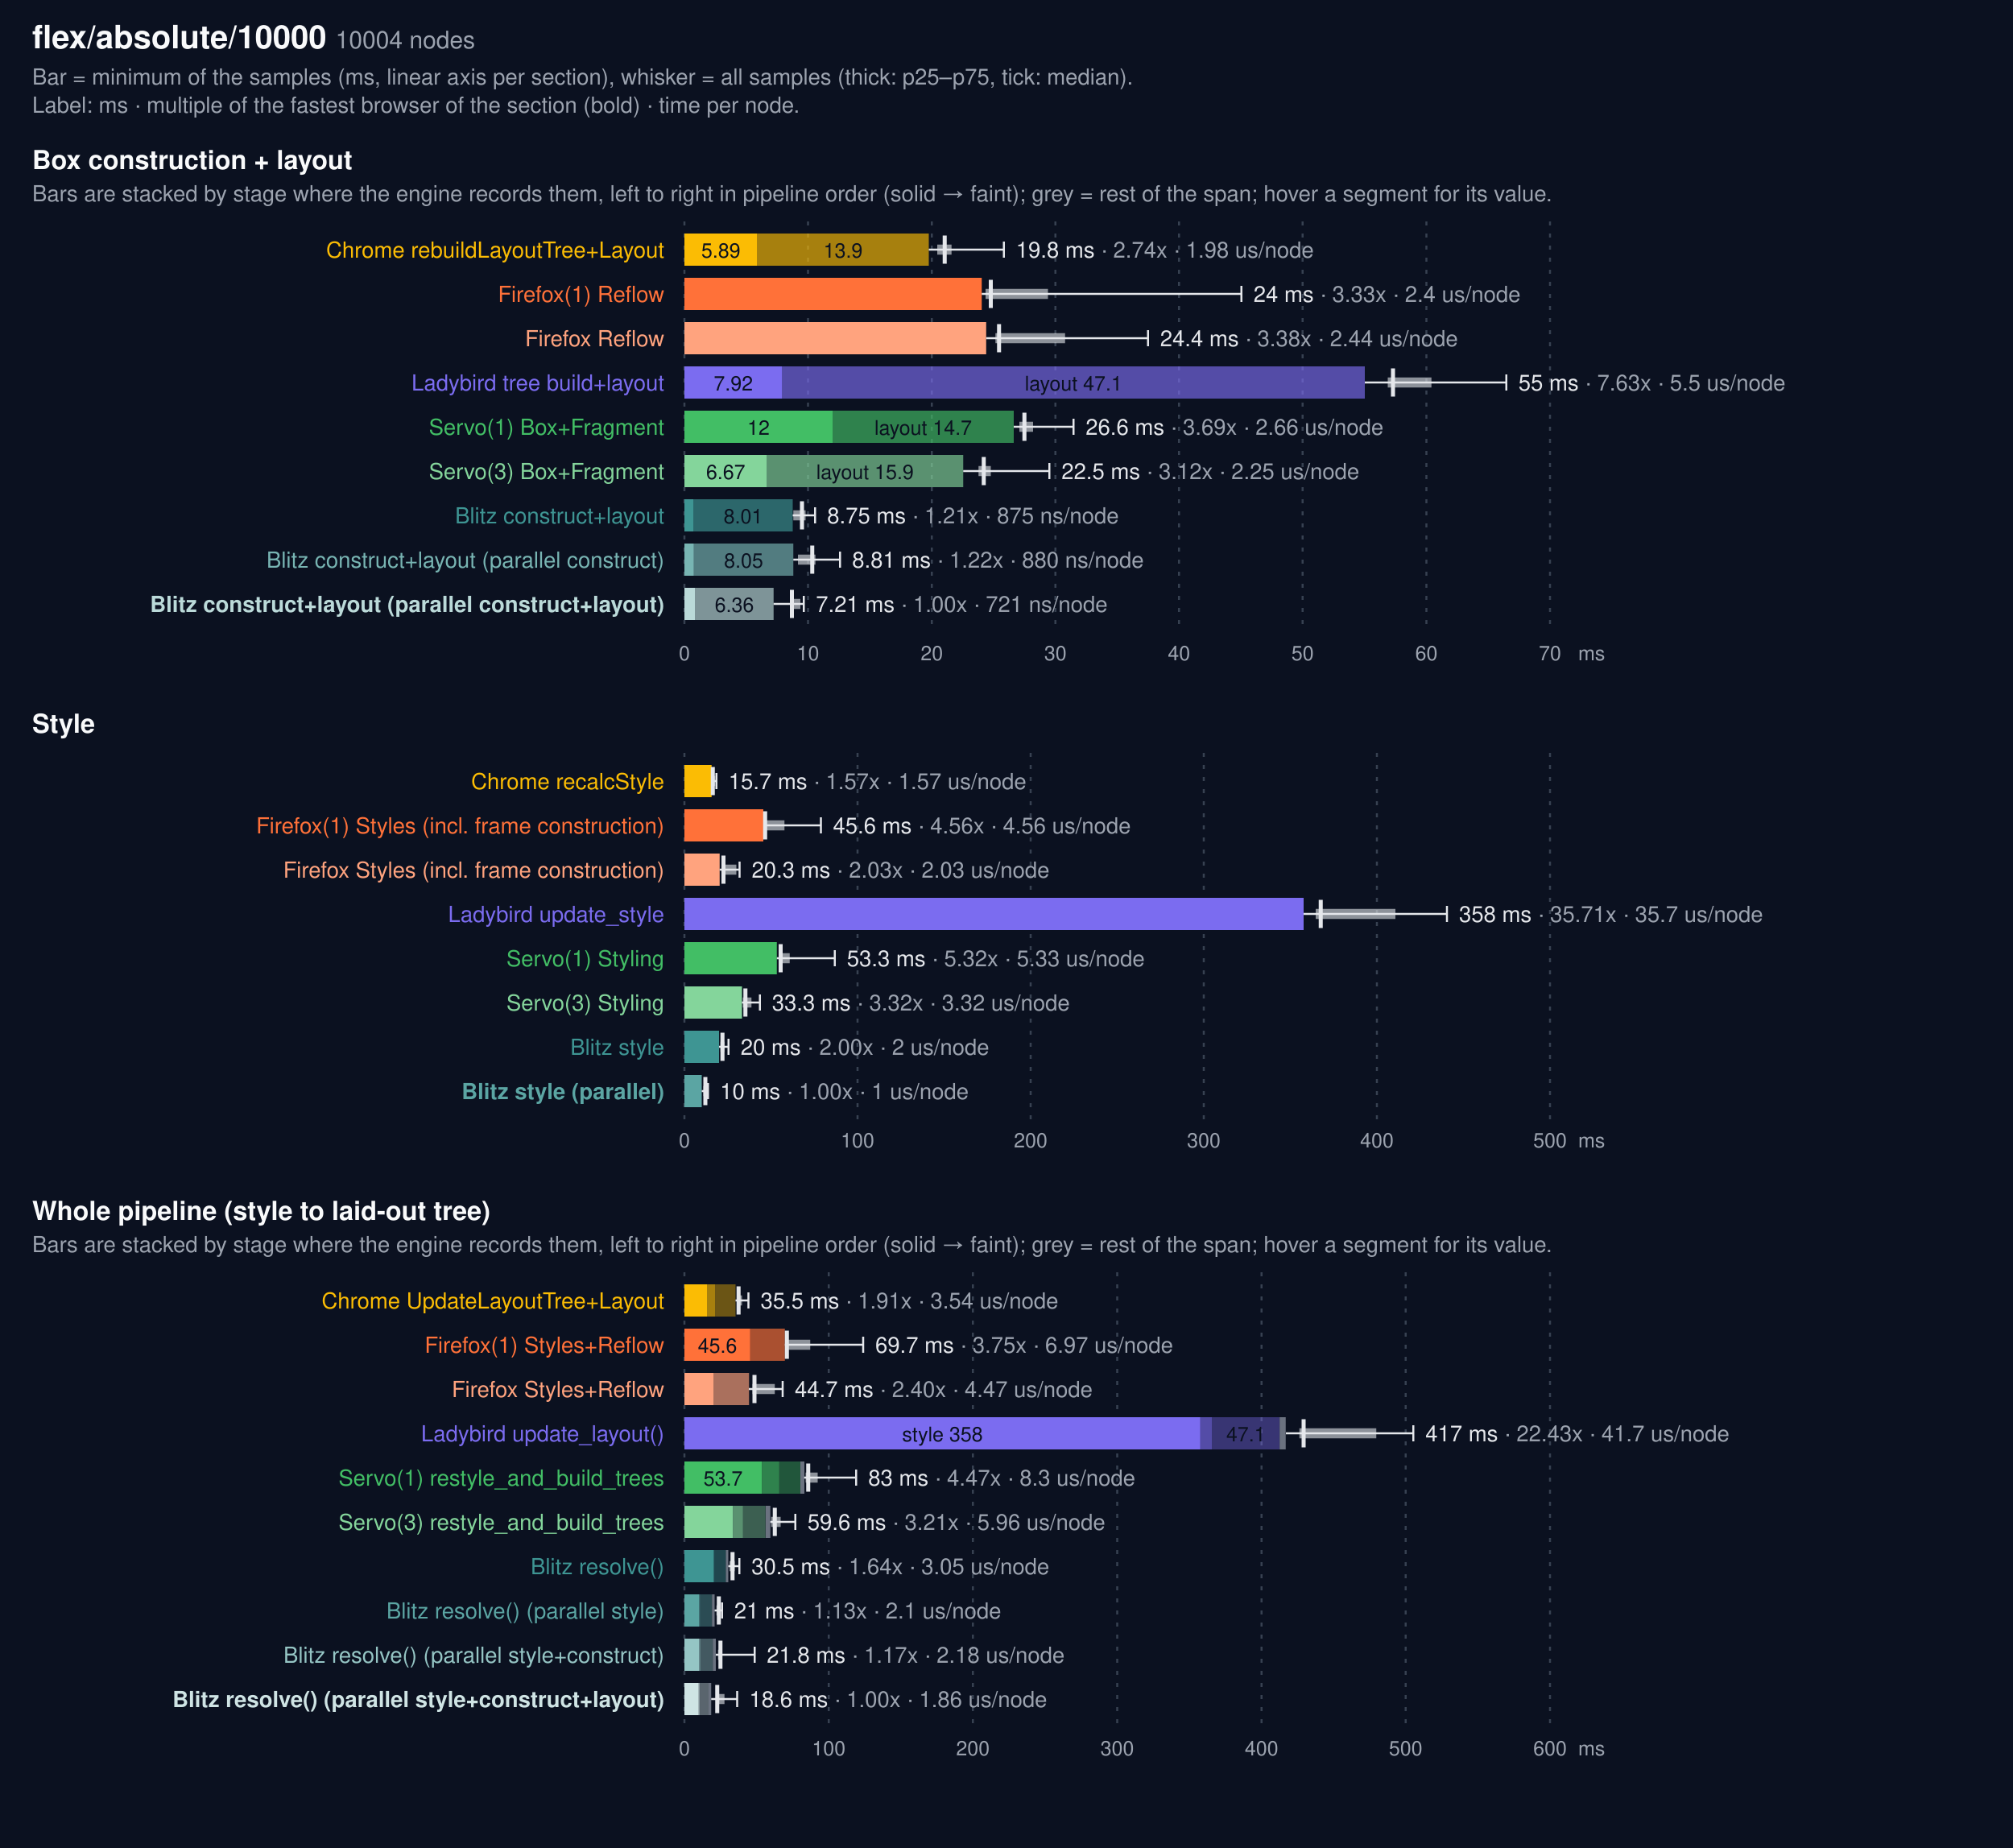
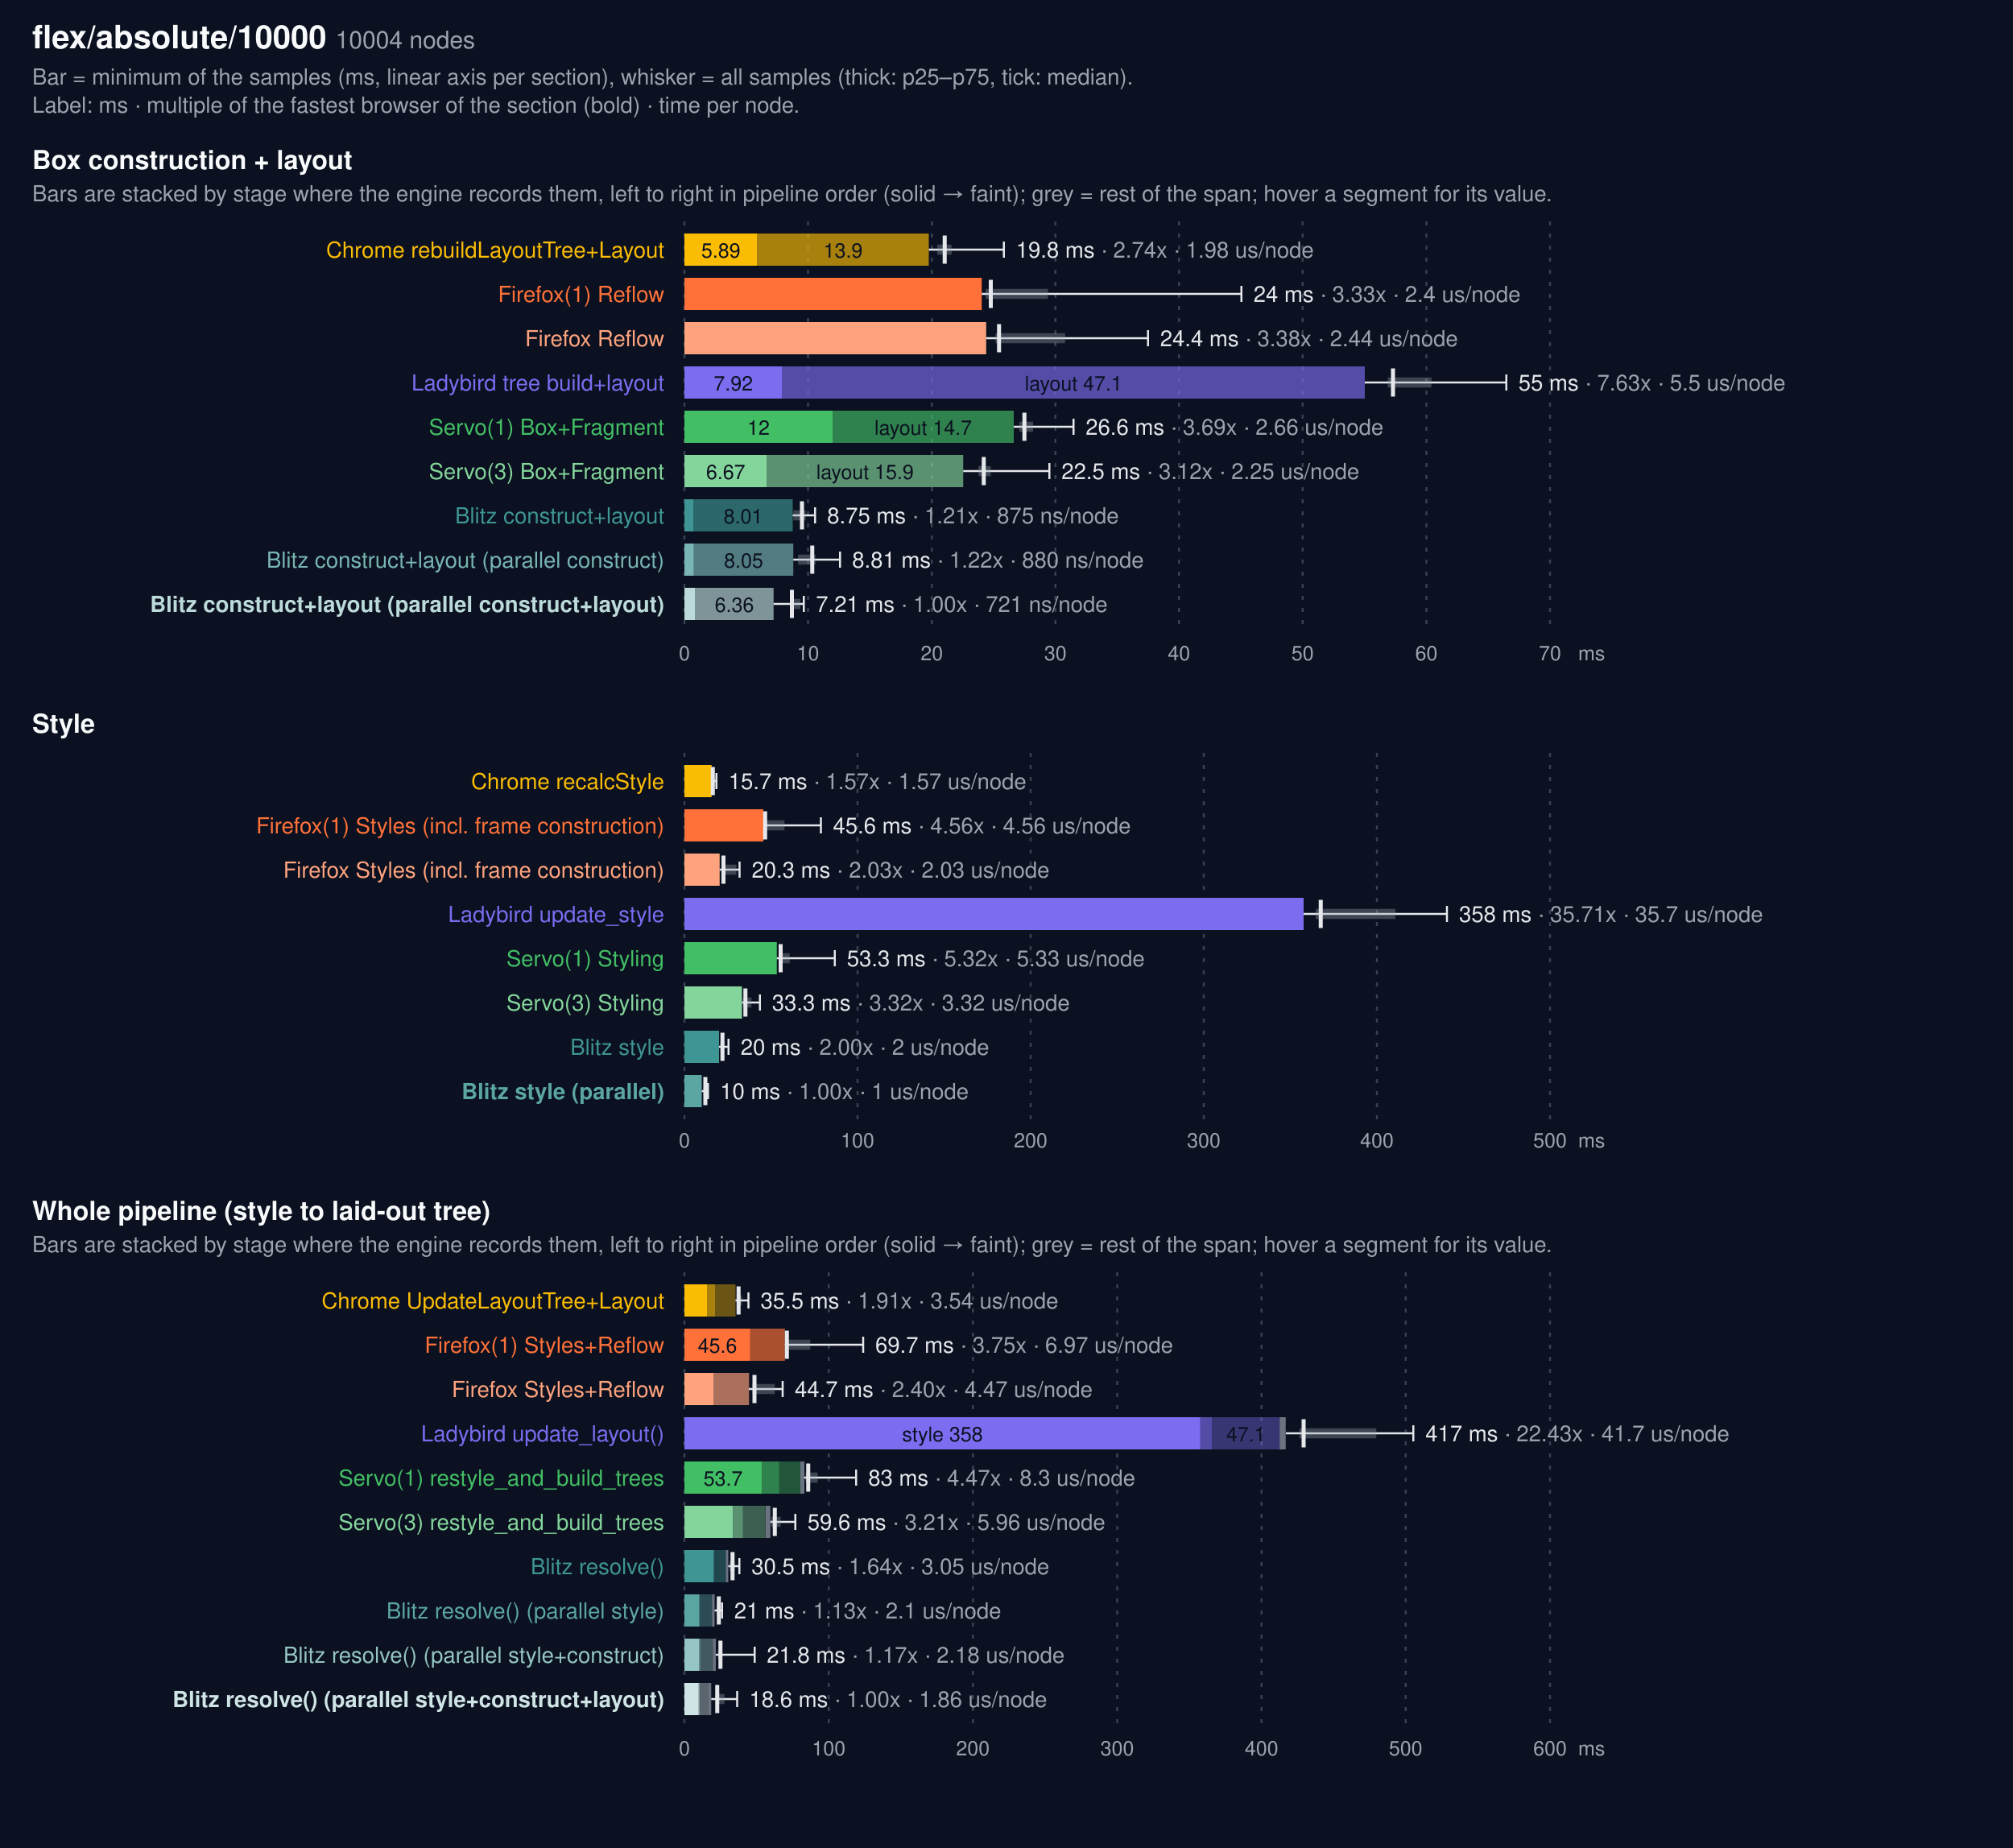
<svg xmlns="http://www.w3.org/2000/svg" width="1000" height="918" viewBox="0 0 1000 918" font-family="system-ui, -apple-system, Segoe UI, Helvetica, Arial, sans-serif">
  <rect width="1000" height="918" fill="#0b1120" />
  <text x="16" y="24" fill="#f9fafb" font-size="16" font-weight="600">flex/absolute/10000 <tspan fill="#9ca3af" font-size="12" font-weight="400">10004 nodes</tspan>
  </text>
  <text x="16" y="42" fill="#9ca3af" font-size="11">Bar = minimum of the samples (ms, linear axis per section), whisker = all samples (thick: p25–p75, tick: median).</text>
  <text x="16" y="56" fill="#9ca3af" font-size="11">Label: ms · multiple of the fastest browser of the section (bold) · time per node.</text>
  <text x="16" y="84" fill="#f9fafb" font-size="13" font-weight="600">Box construction + layout</text>
  <text x="16" y="100" fill="#9ca3af" font-size="11">Bars are stacked by stage where the engine records them, left to right in pipeline order (solid → faint); grey = rest of the span; hover a segment for its value.</text>
  <line x1="340.0" x2="340.0" y1="110" y2="314" stroke="#374151" stroke-dasharray="2 4" />
  <text x="340.0" y="328" fill="#9ca3af" font-size="10" text-anchor="middle">0</text>
  <line x1="401.4" x2="401.4" y1="110" y2="314" stroke="#374151" stroke-dasharray="2 4" />
  <text x="401.4" y="328" fill="#9ca3af" font-size="10" text-anchor="middle">10</text>
  <line x1="462.9" x2="462.9" y1="110" y2="314" stroke="#374151" stroke-dasharray="2 4" />
  <text x="462.9" y="328" fill="#9ca3af" font-size="10" text-anchor="middle">20</text>
  <line x1="524.3" x2="524.3" y1="110" y2="314" stroke="#374151" stroke-dasharray="2 4" />
  <text x="524.3" y="328" fill="#9ca3af" font-size="10" text-anchor="middle">30</text>
  <line x1="585.7" x2="585.7" y1="110" y2="314" stroke="#374151" stroke-dasharray="2 4" />
  <text x="585.7" y="328" fill="#9ca3af" font-size="10" text-anchor="middle">40</text>
  <line x1="647.1" x2="647.1" y1="110" y2="314" stroke="#374151" stroke-dasharray="2 4" />
  <text x="647.1" y="328" fill="#9ca3af" font-size="10" text-anchor="middle">50</text>
  <line x1="708.6" x2="708.6" y1="110" y2="314" stroke="#374151" stroke-dasharray="2 4" />
  <text x="708.6" y="328" fill="#9ca3af" font-size="10" text-anchor="middle">60</text>
  <line x1="770.0" x2="770.0" y1="110" y2="314" stroke="#374151" stroke-dasharray="2 4" />
  <text x="770.0" y="328" fill="#9ca3af" font-size="10" text-anchor="middle">70</text>
  <text x="784" y="328" fill="#9ca3af" font-size="10">ms</text>
  <text x="330" y="128" fill="#FBBC04" font-size="11" text-anchor="end">Chrome rebuildLayoutTree+Layout</text>
  <rect x="340.0" y="116" width="36.2" height="16" fill="#FBBC04" opacity="1.0" />
  <text x="358.1" y="128" fill="#0b1120" font-size="10" text-anchor="middle">5.89</text>
  <rect x="376.2" y="116" width="85.2" height="16" fill="#FBBC04" opacity="0.65" />
  <text x="418.8" y="128" fill="#0b1120" font-size="10" text-anchor="middle">13.9</text>
  <g stroke="#e5e7eb" fill="none">
    <line x1="461.4" y1="124.0" x2="498.7" y2="124.0" stroke-width="1" />
-     <line x1="465.6" y1="124.0" x2="472.7" y2="124.0" stroke-width="5" opacity="0.6" />
+     <line x1="465.6" y1="124.0" x2="472.7" y2="124.0" stroke="#9ca3af" stroke-width="5" opacity="0.35" />
    <line x1="469.3" y1="117" x2="469.3" y2="131" stroke-width="2" />
    <line x1="498.7" y1="120" x2="498.7" y2="128" stroke-width="1" />
  </g>
  <text x="504.7" y="128" fill="#e5e7eb" font-size="11">19.8 ms <tspan fill="#9ca3af">· 2.74x · 1.98 us/node</tspan>
  </text>
  <text x="330" y="150" fill="#FF7139" font-size="11" text-anchor="end">Firefox(1) Reflow</text>
  <rect x="340" y="138" width="147.7" height="16" fill="#FF7139" />
  <g stroke="#e5e7eb" fill="none">
    <line x1="487.7" y1="146.0" x2="616.7" y2="146.0" stroke-width="1" />
-     <line x1="489.6" y1="146.0" x2="520.6" y2="146.0" stroke-width="5" opacity="0.6" />
+     <line x1="489.6" y1="146.0" x2="520.6" y2="146.0" stroke="#9ca3af" stroke-width="5" opacity="0.35" />
    <line x1="492.2" y1="139" x2="492.2" y2="153" stroke-width="2" />
    <line x1="616.7" y1="142" x2="616.7" y2="150" stroke-width="1" />
  </g>
  <text x="622.7" y="150" fill="#e5e7eb" font-size="11">24 ms <tspan fill="#9ca3af">· 3.33x · 2.4 us/node</tspan>
  </text>
  <text x="330" y="172" fill="#ffa37e" font-size="11" text-anchor="end">Firefox Reflow</text>
  <rect x="340" y="160" width="149.9" height="16" fill="#ffa37e" />
  <g stroke="#e5e7eb" fill="none">
    <line x1="489.9" y1="168.0" x2="570.3" y2="168.0" stroke-width="1" />
-     <line x1="494.5" y1="168.0" x2="529.1" y2="168.0" stroke-width="5" opacity="0.6" />
+     <line x1="494.5" y1="168.0" x2="529.1" y2="168.0" stroke="#9ca3af" stroke-width="5" opacity="0.35" />
    <line x1="496.3" y1="161" x2="496.3" y2="175" stroke-width="2" />
    <line x1="570.3" y1="164" x2="570.3" y2="172" stroke-width="1" />
  </g>
  <text x="576.3" y="172" fill="#e5e7eb" font-size="11">24.4 ms <tspan fill="#9ca3af">· 3.38x · 2.44 us/node</tspan>
  </text>
  <text x="330" y="194" fill="#7B6CF0" font-size="11" text-anchor="end">Ladybird tree build+layout</text>
  <rect x="340.0" y="182" width="48.6" height="16" fill="#7B6CF0" opacity="1.0" />
  <text x="364.3" y="194" fill="#0b1120" font-size="10" text-anchor="middle">7.92</text>
  <rect x="388.6" y="182" width="289.4" height="16" fill="#7B6CF0" opacity="0.65" />
  <text x="533.3" y="194" fill="#0b1120" font-size="10" text-anchor="middle">layout 47.1</text>
  <g stroke="#e5e7eb" fill="none">
    <line x1="678.0" y1="190.0" x2="748.3" y2="190.0" stroke-width="1" />
-     <line x1="689.4" y1="190.0" x2="711.1" y2="190.0" stroke-width="5" opacity="0.6" />
+     <line x1="689.4" y1="190.0" x2="711.1" y2="190.0" stroke="#9ca3af" stroke-width="5" opacity="0.35" />
    <line x1="692.0" y1="183" x2="692.0" y2="197" stroke-width="2" />
    <line x1="748.3" y1="186" x2="748.3" y2="194" stroke-width="1" />
  </g>
  <text x="754.3" y="194" fill="#e5e7eb" font-size="11">55 ms <tspan fill="#9ca3af">· 7.63x · 5.5 us/node</tspan>
  </text>
  <text x="330" y="216" fill="#42BE65" font-size="11" text-anchor="end">Servo(1) Box+Fragment</text>
  <rect x="340.0" y="204" width="73.6" height="16" fill="#42BE65" opacity="1.0" />
  <text x="376.8" y="216" fill="#0b1120" font-size="10" text-anchor="middle">12</text>
  <rect x="413.6" y="204" width="90.0" height="16" fill="#42BE65" opacity="0.65" />
  <text x="458.6" y="216" fill="#0b1120" font-size="10" text-anchor="middle">layout 14.7</text>
  <g stroke="#e5e7eb" fill="none">
    <line x1="503.6" y1="212.0" x2="533.3" y2="212.0" stroke-width="1" />
-     <line x1="506.4" y1="212.0" x2="513.2" y2="212.0" stroke-width="5" opacity="0.6" />
+     <line x1="506.4" y1="212.0" x2="513.2" y2="212.0" stroke="#9ca3af" stroke-width="5" opacity="0.35" />
    <line x1="508.9" y1="205" x2="508.9" y2="219" stroke-width="2" />
    <line x1="533.3" y1="208" x2="533.3" y2="216" stroke-width="1" />
  </g>
  <text x="539.3" y="216" fill="#e5e7eb" font-size="11">26.6 ms <tspan fill="#9ca3af">· 3.69x · 2.66 us/node</tspan>
  </text>
  <text x="330" y="238" fill="#84d59b" font-size="11" text-anchor="end">Servo(3) Box+Fragment</text>
  <rect x="340.0" y="226" width="41.0" height="16" fill="#84d59b" opacity="1.0" />
  <text x="360.5" y="238" fill="#0b1120" font-size="10" text-anchor="middle">6.67</text>
  <rect x="381.0" y="226" width="97.5" height="16" fill="#84d59b" opacity="0.65" />
  <text x="429.7" y="238" fill="#0b1120" font-size="10" text-anchor="middle">layout 15.9</text>
  <g stroke="#e5e7eb" fill="none">
    <line x1="478.5" y1="234.0" x2="521.3" y2="234.0" stroke-width="1" />
-     <line x1="486.1" y1="234.0" x2="492.2" y2="234.0" stroke-width="5" opacity="0.6" />
+     <line x1="486.1" y1="234.0" x2="492.2" y2="234.0" stroke="#9ca3af" stroke-width="5" opacity="0.35" />
    <line x1="488.7" y1="227" x2="488.7" y2="241" stroke-width="2" />
    <line x1="521.3" y1="230" x2="521.3" y2="238" stroke-width="1" />
  </g>
  <text x="527.3" y="238" fill="#e5e7eb" font-size="11">22.5 ms <tspan fill="#9ca3af">· 3.12x · 2.25 us/node</tspan>
  </text>
  <text x="330" y="260" fill="#3E9593" font-size="11" text-anchor="end">Blitz construct+layout</text>
  <rect x="340.0" y="248" width="4.6" height="16" fill="#3E9593" opacity="1.0" />
  <rect x="344.6" y="248" width="49.2" height="16" fill="#3E9593" opacity="0.65" />
  <text x="369.2" y="260" fill="#0b1120" font-size="10" text-anchor="middle">8.01</text>
  <g stroke="#e5e7eb" fill="none">
    <line x1="393.8" y1="256.0" x2="404.9" y2="256.0" stroke-width="1" />
-     <line x1="394.1" y1="256.0" x2="400.2" y2="256.0" stroke-width="5" opacity="0.6" />
+     <line x1="394.1" y1="256.0" x2="400.2" y2="256.0" stroke="#9ca3af" stroke-width="5" opacity="0.35" />
    <line x1="398.4" y1="249" x2="398.4" y2="263" stroke-width="2" />
    <line x1="404.9" y1="252" x2="404.9" y2="260" stroke-width="1" />
  </g>
  <text x="410.9" y="260" fill="#e5e7eb" font-size="11">8.75 ms <tspan fill="#9ca3af">· 1.21x · 875 ns/node</tspan>
  </text>
  <text x="330" y="282" fill="#78b5b3" font-size="11" text-anchor="end">Blitz construct+layout (parallel construct)</text>
  <rect x="340.0" y="270" width="4.7" height="16" fill="#78b5b3" opacity="1.0" />
  <rect x="344.7" y="270" width="49.4" height="16" fill="#78b5b3" opacity="0.65" />
  <text x="369.4" y="282" fill="#0b1120" font-size="10" text-anchor="middle">8.05</text>
  <g stroke="#e5e7eb" fill="none">
    <line x1="394.1" y1="278.0" x2="417.3" y2="278.0" stroke-width="1" />
-     <line x1="396.4" y1="278.0" x2="405.1" y2="278.0" stroke-width="5" opacity="0.6" />
+     <line x1="396.4" y1="278.0" x2="405.1" y2="278.0" stroke="#9ca3af" stroke-width="5" opacity="0.35" />
    <line x1="403.5" y1="271" x2="403.5" y2="285" stroke-width="2" />
    <line x1="417.3" y1="274" x2="417.3" y2="282" stroke-width="1" />
  </g>
  <text x="423.3" y="282" fill="#e5e7eb" font-size="11">8.81 ms <tspan fill="#9ca3af">· 1.22x · 880 ns/node</tspan>
  </text>
  <text x="330" y="304" fill="#bbdad9" font-size="11" text-anchor="end" font-weight="700">Blitz construct+layout (parallel construct+layout)</text>
  <rect x="340.0" y="292" width="5.2" height="16" fill="#bbdad9" opacity="1.0" />
  <rect x="345.2" y="292" width="39.1" height="16" fill="#bbdad9" opacity="0.65" />
  <text x="364.8" y="304" fill="#0b1120" font-size="10" text-anchor="middle">6.36</text>
  <g stroke="#e5e7eb" fill="none">
    <line x1="384.3" y1="300.0" x2="399.3" y2="300.0" stroke-width="1" />
-     <line x1="392.6" y1="300.0" x2="397.6" y2="300.0" stroke-width="5" opacity="0.6" />
+     <line x1="392.6" y1="300.0" x2="397.6" y2="300.0" stroke="#9ca3af" stroke-width="5" opacity="0.35" />
    <line x1="393.4" y1="293" x2="393.4" y2="307" stroke-width="2" />
    <line x1="399.3" y1="296" x2="399.3" y2="304" stroke-width="1" />
  </g>
  <text x="405.3" y="304" fill="#e5e7eb" font-size="11">7.21 ms <tspan fill="#9ca3af">· 1.00x · 721 ns/node</tspan>
  </text>
  <text x="16" y="364" fill="#f9fafb" font-size="13" font-weight="600">Style</text>
  <line x1="340.0" x2="340.0" y1="374" y2="556" stroke="#374151" stroke-dasharray="2 4" />
  <text x="340.0" y="570" fill="#9ca3af" font-size="10" text-anchor="middle">0</text>
  <line x1="426.0" x2="426.0" y1="374" y2="556" stroke="#374151" stroke-dasharray="2 4" />
  <text x="426.0" y="570" fill="#9ca3af" font-size="10" text-anchor="middle">100</text>
  <line x1="512.0" x2="512.0" y1="374" y2="556" stroke="#374151" stroke-dasharray="2 4" />
  <text x="512.0" y="570" fill="#9ca3af" font-size="10" text-anchor="middle">200</text>
  <line x1="598.0" x2="598.0" y1="374" y2="556" stroke="#374151" stroke-dasharray="2 4" />
  <text x="598.0" y="570" fill="#9ca3af" font-size="10" text-anchor="middle">300</text>
  <line x1="684.0" x2="684.0" y1="374" y2="556" stroke="#374151" stroke-dasharray="2 4" />
  <text x="684.0" y="570" fill="#9ca3af" font-size="10" text-anchor="middle">400</text>
  <line x1="770.0" x2="770.0" y1="374" y2="556" stroke="#374151" stroke-dasharray="2 4" />
  <text x="770.0" y="570" fill="#9ca3af" font-size="10" text-anchor="middle">500</text>
  <text x="784" y="570" fill="#9ca3af" font-size="10">ms</text>
  <text x="330" y="392" fill="#FBBC04" font-size="11" text-anchor="end">Chrome recalcStyle</text>
  <rect x="340" y="380" width="13.5" height="16" fill="#FBBC04" />
  <g stroke="#e5e7eb" fill="none">
    <line x1="353.5" y1="388.0" x2="355.9" y2="388.0" stroke-width="1" />
-     <line x1="353.7" y1="388.0" x2="355.3" y2="388.0" stroke-width="5" opacity="0.6" />
+     <line x1="353.7" y1="388.0" x2="355.3" y2="388.0" stroke="#9ca3af" stroke-width="5" opacity="0.35" />
    <line x1="354.1" y1="381" x2="354.1" y2="395" stroke-width="2" />
    <line x1="355.9" y1="384" x2="355.9" y2="392" stroke-width="1" />
  </g>
  <text x="361.9" y="392" fill="#e5e7eb" font-size="11">15.7 ms <tspan fill="#9ca3af">· 1.57x · 1.57 us/node</tspan>
  </text>
  <text x="330" y="414" fill="#FF7139" font-size="11" text-anchor="end">Firefox(1) Styles (incl. frame construction)</text>
  <rect x="340" y="402" width="39.2" height="16" fill="#FF7139" />
  <g stroke="#e5e7eb" fill="none">
    <line x1="379.2" y1="410.0" x2="407.8" y2="410.0" stroke-width="1" />
-     <line x1="379.7" y1="410.0" x2="389.7" y2="410.0" stroke-width="5" opacity="0.6" />
+     <line x1="379.7" y1="410.0" x2="389.7" y2="410.0" stroke="#9ca3af" stroke-width="5" opacity="0.35" />
    <line x1="380.1" y1="403" x2="380.1" y2="417" stroke-width="2" />
    <line x1="407.8" y1="406" x2="407.8" y2="414" stroke-width="1" />
  </g>
  <text x="413.8" y="414" fill="#e5e7eb" font-size="11">45.6 ms <tspan fill="#9ca3af">· 4.56x · 4.56 us/node</tspan>
  </text>
  <text x="330" y="436" fill="#ffa37e" font-size="11" text-anchor="end">Firefox Styles (incl. frame construction)</text>
  <rect x="340" y="424" width="17.5" height="16" fill="#ffa37e" />
  <g stroke="#e5e7eb" fill="none">
    <line x1="357.5" y1="432.0" x2="367.4" y2="432.0" stroke-width="1" />
-     <line x1="358.9" y1="432.0" x2="365.8" y2="432.0" stroke-width="5" opacity="0.6" />
+     <line x1="358.9" y1="432.0" x2="365.8" y2="432.0" stroke="#9ca3af" stroke-width="5" opacity="0.35" />
    <line x1="359.4" y1="425" x2="359.4" y2="439" stroke-width="2" />
    <line x1="367.4" y1="428" x2="367.4" y2="436" stroke-width="1" />
  </g>
  <text x="373.4" y="436" fill="#e5e7eb" font-size="11">20.3 ms <tspan fill="#9ca3af">· 2.03x · 2.03 us/node</tspan>
  </text>
  <text x="330" y="458" fill="#7B6CF0" font-size="11" text-anchor="end">Ladybird update_style</text>
  <rect x="340" y="446" width="307.6" height="16" fill="#7B6CF0" />
  <g stroke="#e5e7eb" fill="none">
    <line x1="647.6" y1="454.0" x2="718.8" y2="454.0" stroke-width="1" />
-     <line x1="653.6" y1="454.0" x2="693.2" y2="454.0" stroke-width="5" opacity="0.6" />
+     <line x1="653.6" y1="454.0" x2="693.2" y2="454.0" stroke="#9ca3af" stroke-width="5" opacity="0.35" />
    <line x1="656.1" y1="447" x2="656.1" y2="461" stroke-width="2" />
    <line x1="718.8" y1="450" x2="718.8" y2="458" stroke-width="1" />
  </g>
  <text x="724.8" y="458" fill="#e5e7eb" font-size="11">358 ms <tspan fill="#9ca3af">· 35.71x · 35.7 us/node</tspan>
  </text>
  <text x="330" y="480" fill="#42BE65" font-size="11" text-anchor="end">Servo(1) Styling</text>
  <rect x="340" y="468" width="45.9" height="16" fill="#42BE65" />
  <g stroke="#e5e7eb" fill="none">
    <line x1="385.9" y1="476.0" x2="414.7" y2="476.0" stroke-width="1" />
-     <line x1="387.1" y1="476.0" x2="392.3" y2="476.0" stroke-width="5" opacity="0.6" />
+     <line x1="387.1" y1="476.0" x2="392.3" y2="476.0" stroke="#9ca3af" stroke-width="5" opacity="0.35" />
    <line x1="387.8" y1="469" x2="387.8" y2="483" stroke-width="2" />
    <line x1="414.7" y1="472" x2="414.7" y2="480" stroke-width="1" />
  </g>
  <text x="420.7" y="480" fill="#e5e7eb" font-size="11">53.3 ms <tspan fill="#9ca3af">· 5.32x · 5.33 us/node</tspan>
  </text>
  <text x="330" y="502" fill="#84d59b" font-size="11" text-anchor="end">Servo(3) Styling</text>
  <rect x="340" y="490" width="28.6" height="16" fill="#84d59b" />
  <g stroke="#e5e7eb" fill="none">
    <line x1="368.6" y1="498.0" x2="377.5" y2="498.0" stroke-width="1" />
-     <line x1="369.0" y1="498.0" x2="373.3" y2="498.0" stroke-width="5" opacity="0.6" />
+     <line x1="369.0" y1="498.0" x2="373.3" y2="498.0" stroke="#9ca3af" stroke-width="5" opacity="0.35" />
    <line x1="370.3" y1="491" x2="370.3" y2="505" stroke-width="2" />
    <line x1="377.5" y1="494" x2="377.5" y2="502" stroke-width="1" />
  </g>
  <text x="383.5" y="502" fill="#e5e7eb" font-size="11">33.3 ms <tspan fill="#9ca3af">· 3.32x · 3.32 us/node</tspan>
  </text>
  <text x="330" y="524" fill="#3E9593" font-size="11" text-anchor="end">Blitz style</text>
  <rect x="340" y="512" width="17.2" height="16" fill="#3E9593" />
  <g stroke="#e5e7eb" fill="none">
    <line x1="357.2" y1="520.0" x2="361.9" y2="520.0" stroke-width="1" />
-     <line x1="357.9" y1="520.0" x2="359.9" y2="520.0" stroke-width="5" opacity="0.6" />
+     <line x1="357.9" y1="520.0" x2="359.9" y2="520.0" stroke="#9ca3af" stroke-width="5" opacity="0.35" />
    <line x1="358.9" y1="513" x2="358.9" y2="527" stroke-width="2" />
    <line x1="361.9" y1="516" x2="361.9" y2="524" stroke-width="1" />
  </g>
  <text x="367.9" y="524" fill="#e5e7eb" font-size="11">20 ms <tspan fill="#9ca3af">· 2.00x · 2 us/node</tspan>
  </text>
  <text x="330" y="546" fill="#5ba5a3" font-size="11" text-anchor="end" font-weight="700">Blitz style (parallel)</text>
  <rect x="340" y="534" width="8.6" height="16" fill="#5ba5a3" />
  <g stroke="#e5e7eb" fill="none">
    <line x1="348.6" y1="542.0" x2="351.7" y2="542.0" stroke-width="1" />
-     <line x1="349.4" y1="542.0" x2="350.7" y2="542.0" stroke-width="5" opacity="0.6" />
+     <line x1="349.4" y1="542.0" x2="350.7" y2="542.0" stroke="#9ca3af" stroke-width="5" opacity="0.35" />
    <line x1="350.4" y1="535" x2="350.4" y2="549" stroke-width="2" />
    <line x1="351.7" y1="538" x2="351.7" y2="546" stroke-width="1" />
  </g>
  <text x="357.7" y="546" fill="#e5e7eb" font-size="11">10 ms <tspan fill="#9ca3af">· 1.00x · 1 us/node</tspan>
  </text>
  <text x="16" y="606" fill="#f9fafb" font-size="13" font-weight="600">Whole pipeline (style to laid-out tree)</text>
  <text x="16" y="622" fill="#9ca3af" font-size="11">Bars are stacked by stage where the engine records them, left to right in pipeline order (solid → faint); grey = rest of the span; hover a segment for its value.</text>
  <line x1="340.0" x2="340.0" y1="632" y2="858" stroke="#374151" stroke-dasharray="2 4" />
  <text x="340.0" y="872" fill="#9ca3af" font-size="10" text-anchor="middle">0</text>
  <line x1="411.7" x2="411.7" y1="632" y2="858" stroke="#374151" stroke-dasharray="2 4" />
  <text x="411.7" y="872" fill="#9ca3af" font-size="10" text-anchor="middle">100</text>
  <line x1="483.3" x2="483.3" y1="632" y2="858" stroke="#374151" stroke-dasharray="2 4" />
  <text x="483.3" y="872" fill="#9ca3af" font-size="10" text-anchor="middle">200</text>
  <line x1="555.0" x2="555.0" y1="632" y2="858" stroke="#374151" stroke-dasharray="2 4" />
  <text x="555.0" y="872" fill="#9ca3af" font-size="10" text-anchor="middle">300</text>
  <line x1="626.7" x2="626.7" y1="632" y2="858" stroke="#374151" stroke-dasharray="2 4" />
  <text x="626.7" y="872" fill="#9ca3af" font-size="10" text-anchor="middle">400</text>
  <line x1="698.3" x2="698.3" y1="632" y2="858" stroke="#374151" stroke-dasharray="2 4" />
  <text x="698.3" y="872" fill="#9ca3af" font-size="10" text-anchor="middle">500</text>
  <line x1="770.0" x2="770.0" y1="632" y2="858" stroke="#374151" stroke-dasharray="2 4" />
  <text x="770.0" y="872" fill="#9ca3af" font-size="10" text-anchor="middle">600</text>
  <text x="784" y="872" fill="#9ca3af" font-size="10">ms</text>
  <text x="330" y="650" fill="#FBBC04" font-size="11" text-anchor="end">Chrome UpdateLayoutTree+Layout</text>
  <rect x="340.0" y="638" width="11.2" height="16" fill="#FBBC04" opacity="1.0" />
  <rect x="351.2" y="638" width="4.2" height="16" fill="#FBBC04" opacity="0.65" />
  <rect x="355.5" y="638" width="9.9" height="16" fill="#FBBC04" opacity="0.4" />
  <rect x="365.4" y="638" width="0.0" height="16" fill="#6b7280" opacity="1.0" />
  <g stroke="#e5e7eb" fill="none">
    <line x1="365.4" y1="646.0" x2="371.8" y2="646.0" stroke-width="1" />
-     <line x1="366.1" y1="646.0" x2="368.6" y2="646.0" stroke-width="5" opacity="0.6" />
+     <line x1="366.1" y1="646.0" x2="368.6" y2="646.0" stroke="#9ca3af" stroke-width="5" opacity="0.35" />
    <line x1="366.9" y1="639" x2="366.9" y2="653" stroke-width="2" />
    <line x1="371.8" y1="642" x2="371.8" y2="650" stroke-width="1" />
  </g>
  <text x="377.8" y="650" fill="#e5e7eb" font-size="11">35.5 ms <tspan fill="#9ca3af">· 1.91x · 3.54 us/node</tspan>
  </text>
  <text x="330" y="672" fill="#FF7139" font-size="11" text-anchor="end">Firefox(1) Styles+Reflow</text>
  <rect x="340.0" y="660" width="32.7" height="16" fill="#FF7139" opacity="1.0" />
  <text x="356.4" y="672" fill="#0b1120" font-size="10" text-anchor="middle">45.6</text>
  <rect x="372.7" y="660" width="17.2" height="16" fill="#FF7139" opacity="0.65" />
  <g stroke="#e5e7eb" fill="none">
    <line x1="389.9" y1="668.0" x2="428.8" y2="668.0" stroke-width="1" />
-     <line x1="390.6" y1="668.0" x2="402.5" y2="668.0" stroke-width="5" opacity="0.6" />
+     <line x1="390.6" y1="668.0" x2="402.5" y2="668.0" stroke="#9ca3af" stroke-width="5" opacity="0.35" />
    <line x1="390.9" y1="661" x2="390.9" y2="675" stroke-width="2" />
    <line x1="428.8" y1="664" x2="428.8" y2="672" stroke-width="1" />
  </g>
  <text x="434.8" y="672" fill="#e5e7eb" font-size="11">69.7 ms <tspan fill="#9ca3af">· 3.75x · 6.97 us/node</tspan>
  </text>
  <text x="330" y="694" fill="#ffa37e" font-size="11" text-anchor="end">Firefox Styles+Reflow</text>
  <rect x="340.0" y="682" width="14.6" height="16" fill="#ffa37e" opacity="1.0" />
  <rect x="354.6" y="682" width="17.5" height="16" fill="#ffa37e" opacity="0.65" />
  <g stroke="#e5e7eb" fill="none">
    <line x1="372.0" y1="690.0" x2="388.8" y2="690.0" stroke-width="1" />
-     <line x1="373.8" y1="690.0" x2="384.9" y2="690.0" stroke-width="5" opacity="0.6" />
+     <line x1="373.8" y1="690.0" x2="384.9" y2="690.0" stroke="#9ca3af" stroke-width="5" opacity="0.35" />
    <line x1="374.8" y1="683" x2="374.8" y2="697" stroke-width="2" />
    <line x1="388.8" y1="686" x2="388.8" y2="694" stroke-width="1" />
  </g>
  <text x="394.8" y="694" fill="#e5e7eb" font-size="11">44.7 ms <tspan fill="#9ca3af">· 2.40x · 4.47 us/node</tspan>
  </text>
  <text x="330" y="716" fill="#7B6CF0" font-size="11" text-anchor="end">Ladybird update_layout()</text>
  <rect x="340.0" y="704" width="256.3" height="16" fill="#7B6CF0" opacity="1.0" />
  <text x="468.2" y="716" fill="#0b1120" font-size="10" text-anchor="middle">style 358</text>
  <rect x="596.3" y="704" width="5.7" height="16" fill="#7B6CF0" opacity="0.65" />
  <rect x="602.0" y="704" width="33.8" height="16" fill="#7B6CF0" opacity="0.4" />
  <text x="618.9" y="716" fill="#0b1120" font-size="10" text-anchor="middle">47.1</text>
  <rect x="635.7" y="704" width="3.0" height="16" fill="#6b7280" opacity="1.0" />
  <g stroke="#e5e7eb" fill="none">
    <line x1="638.8" y1="712.0" x2="702.1" y2="712.0" stroke-width="1" />
-     <line x1="645.5" y1="712.0" x2="683.7" y2="712.0" stroke-width="5" opacity="0.6" />
+     <line x1="645.5" y1="712.0" x2="683.7" y2="712.0" stroke="#9ca3af" stroke-width="5" opacity="0.35" />
    <line x1="647.6" y1="705" x2="647.6" y2="719" stroke-width="2" />
    <line x1="702.1" y1="708" x2="702.1" y2="716" stroke-width="1" />
  </g>
  <text x="708.1" y="716" fill="#e5e7eb" font-size="11">417 ms <tspan fill="#9ca3af">· 22.43x · 41.7 us/node</tspan>
  </text>
  <text x="330" y="738" fill="#42BE65" font-size="11" text-anchor="end">Servo(1) restyle_and_build_trees</text>
  <rect x="340.0" y="726" width="38.5" height="16" fill="#42BE65" opacity="1.0" />
  <text x="359.2" y="738" fill="#0b1120" font-size="10" text-anchor="middle">53.7</text>
  <rect x="378.5" y="726" width="8.6" height="16" fill="#42BE65" opacity="0.65" />
  <rect x="387.1" y="726" width="10.5" height="16" fill="#42BE65" opacity="0.4" />
  <rect x="397.6" y="726" width="2.0" height="16" fill="#6b7280" opacity="1.0" />
  <g stroke="#e5e7eb" fill="none">
    <line x1="399.5" y1="734.0" x2="425.3" y2="734.0" stroke-width="1" />
-     <line x1="400.2" y1="734.0" x2="406.2" y2="734.0" stroke-width="5" opacity="0.6" />
+     <line x1="400.2" y1="734.0" x2="406.2" y2="734.0" stroke="#9ca3af" stroke-width="5" opacity="0.35" />
    <line x1="401.5" y1="727" x2="401.5" y2="741" stroke-width="2" />
    <line x1="425.3" y1="730" x2="425.3" y2="738" stroke-width="1" />
  </g>
  <text x="431.3" y="738" fill="#e5e7eb" font-size="11">83 ms <tspan fill="#9ca3af">· 4.47x · 8.3 us/node</tspan>
  </text>
  <text x="330" y="760" fill="#84d59b" font-size="11" text-anchor="end">Servo(3) restyle_and_build_trees</text>
  <rect x="340.0" y="748" width="24.1" height="16" fill="#84d59b" opacity="1.0" />
  <rect x="364.1" y="748" width="4.9" height="16" fill="#84d59b" opacity="0.65" />
  <rect x="368.9" y="748" width="11.4" height="16" fill="#84d59b" opacity="0.4" />
  <rect x="380.4" y="748" width="2.3" height="16" fill="#6b7280" opacity="1.0" />
  <g stroke="#e5e7eb" fill="none">
    <line x1="382.7" y1="756.0" x2="395.1" y2="756.0" stroke-width="1" />
-     <line x1="383.1" y1="756.0" x2="387.8" y2="756.0" stroke-width="5" opacity="0.6" />
+     <line x1="383.1" y1="756.0" x2="387.8" y2="756.0" stroke="#9ca3af" stroke-width="5" opacity="0.35" />
    <line x1="384.9" y1="749" x2="384.9" y2="763" stroke-width="2" />
    <line x1="395.1" y1="752" x2="395.1" y2="760" stroke-width="1" />
  </g>
  <text x="401.1" y="760" fill="#e5e7eb" font-size="11">59.6 ms <tspan fill="#9ca3af">· 3.21x · 5.96 us/node</tspan>
  </text>
  <text x="330" y="782" fill="#3E9593" font-size="11" text-anchor="end">Blitz resolve()</text>
  <rect x="340.0" y="770" width="14.4" height="16" fill="#3E9593" opacity="1.0" />
  <rect x="354.4" y="770" width="0.5" height="16" fill="#3E9593" opacity="0.65" />
  <rect x="354.9" y="770" width="5.8" height="16" fill="#3E9593" opacity="0.4" />
  <rect x="360.6" y="770" width="1.2" height="16" fill="#6b7280" opacity="1.0" />
  <g stroke="#e5e7eb" fill="none">
    <line x1="361.8" y1="778.0" x2="367.3" y2="778.0" stroke-width="1" />
-     <line x1="362.4" y1="778.0" x2="365.0" y2="778.0" stroke-width="5" opacity="0.6" />
+     <line x1="362.4" y1="778.0" x2="365.0" y2="778.0" stroke="#9ca3af" stroke-width="5" opacity="0.35" />
    <line x1="363.9" y1="771" x2="363.9" y2="785" stroke-width="2" />
    <line x1="367.3" y1="774" x2="367.3" y2="782" stroke-width="1" />
  </g>
  <text x="373.3" y="782" fill="#e5e7eb" font-size="11">30.5 ms <tspan fill="#9ca3af">· 1.64x · 3.05 us/node</tspan>
  </text>
  <text x="330" y="804" fill="#5ba5a3" font-size="11" text-anchor="end">Blitz resolve() (parallel style)</text>
  <rect x="340.0" y="792" width="7.2" height="16" fill="#5ba5a3" opacity="1.0" />
  <rect x="347.2" y="792" width="0.6" height="16" fill="#5ba5a3" opacity="0.65" />
  <rect x="347.8" y="792" width="5.9" height="16" fill="#5ba5a3" opacity="0.4" />
  <rect x="353.7" y="792" width="1.3" height="16" fill="#6b7280" opacity="1.0" />
  <g stroke="#e5e7eb" fill="none">
    <line x1="355.0" y1="800.0" x2="358.7" y2="800.0" stroke-width="1" />
-     <line x1="355.9" y1="800.0" x2="357.5" y2="800.0" stroke-width="5" opacity="0.6" />
+     <line x1="355.9" y1="800.0" x2="357.5" y2="800.0" stroke="#9ca3af" stroke-width="5" opacity="0.35" />
    <line x1="357.1" y1="793" x2="357.1" y2="807" stroke-width="2" />
    <line x1="358.7" y1="796" x2="358.7" y2="804" stroke-width="1" />
  </g>
  <text x="364.7" y="804" fill="#e5e7eb" font-size="11">21 ms <tspan fill="#9ca3af">· 1.13x · 2.1 us/node</tspan>
  </text>
  <text x="330" y="826" fill="#95c5c4" font-size="11" text-anchor="end">Blitz resolve() (parallel style+construct)</text>
  <rect x="340.0" y="814" width="7.2" height="16" fill="#95c5c4" opacity="1.0" />
  <rect x="347.2" y="814" width="0.7" height="16" fill="#95c5c4" opacity="0.65" />
  <rect x="347.8" y="814" width="6.3" height="16" fill="#95c5c4" opacity="0.4" />
  <rect x="354.1" y="814" width="1.5" height="16" fill="#6b7280" opacity="1.0" />
  <g stroke="#e5e7eb" fill="none">
    <line x1="355.6" y1="822.0" x2="374.9" y2="822.0" stroke-width="1" />
-     <line x1="356.7" y1="822.0" x2="358.2" y2="822.0" stroke-width="5" opacity="0.6" />
+     <line x1="356.7" y1="822.0" x2="358.2" y2="822.0" stroke="#9ca3af" stroke-width="5" opacity="0.35" />
    <line x1="357.9" y1="815" x2="357.9" y2="829" stroke-width="2" />
    <line x1="374.9" y1="818" x2="374.9" y2="826" stroke-width="1" />
  </g>
  <text x="380.9" y="826" fill="#e5e7eb" font-size="11">21.8 ms <tspan fill="#9ca3af">· 1.17x · 2.18 us/node</tspan>
  </text>
  <text x="330" y="848" fill="#cfe4e4" font-size="11" text-anchor="end" font-weight="700">Blitz resolve() (parallel style+construct+layout)</text>
  <rect x="340.0" y="836" width="7.1" height="16" fill="#cfe4e4" opacity="1.0" />
  <rect x="347.1" y="836" width="0.7" height="16" fill="#cfe4e4" opacity="0.65" />
  <rect x="347.9" y="836" width="4.1" height="16" fill="#cfe4e4" opacity="0.4" />
  <rect x="352.0" y="836" width="1.3" height="16" fill="#6b7280" opacity="1.0" />
  <g stroke="#e5e7eb" fill="none">
    <line x1="353.3" y1="844.0" x2="366.2" y2="844.0" stroke-width="1" />
-     <line x1="355.9" y1="844.0" x2="359.9" y2="844.0" stroke-width="5" opacity="0.6" />
+     <line x1="355.9" y1="844.0" x2="359.9" y2="844.0" stroke="#9ca3af" stroke-width="5" opacity="0.35" />
    <line x1="356.3" y1="837" x2="356.3" y2="851" stroke-width="2" />
    <line x1="366.2" y1="840" x2="366.2" y2="848" stroke-width="1" />
  </g>
  <text x="372.2" y="848" fill="#e5e7eb" font-size="11">18.6 ms <tspan fill="#9ca3af">· 1.00x · 1.86 us/node</tspan>
  </text>
</svg>
